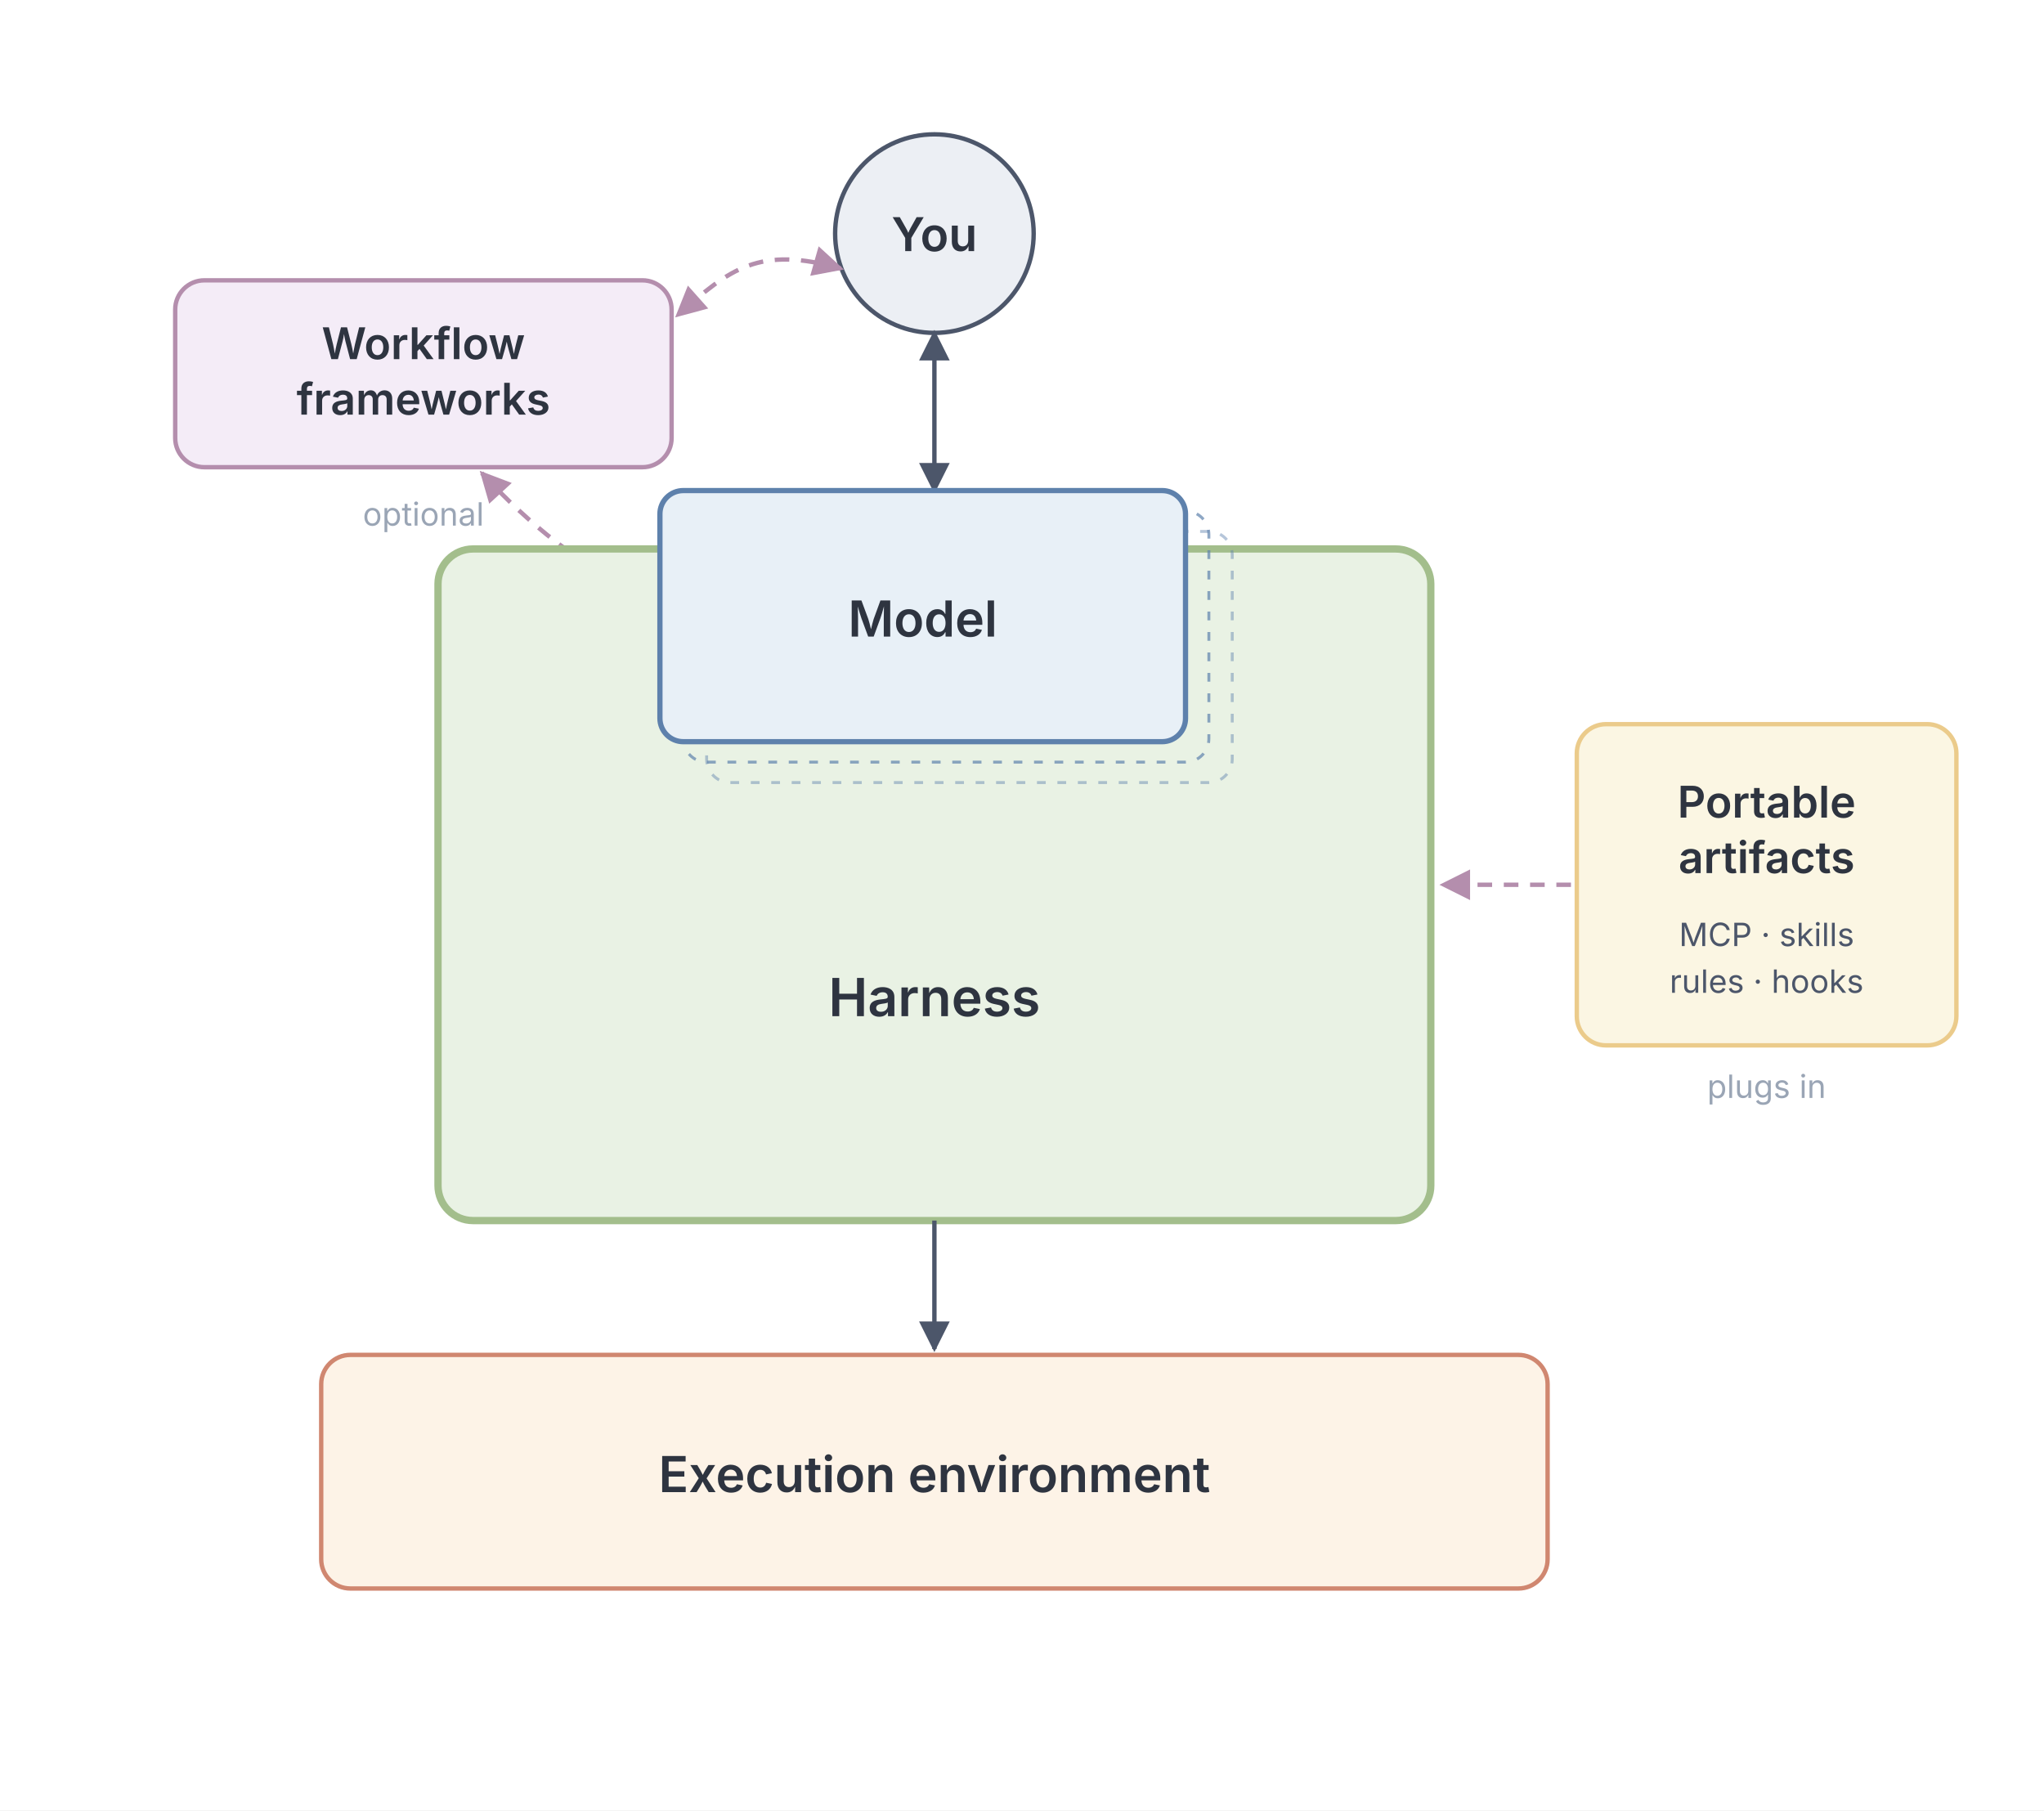
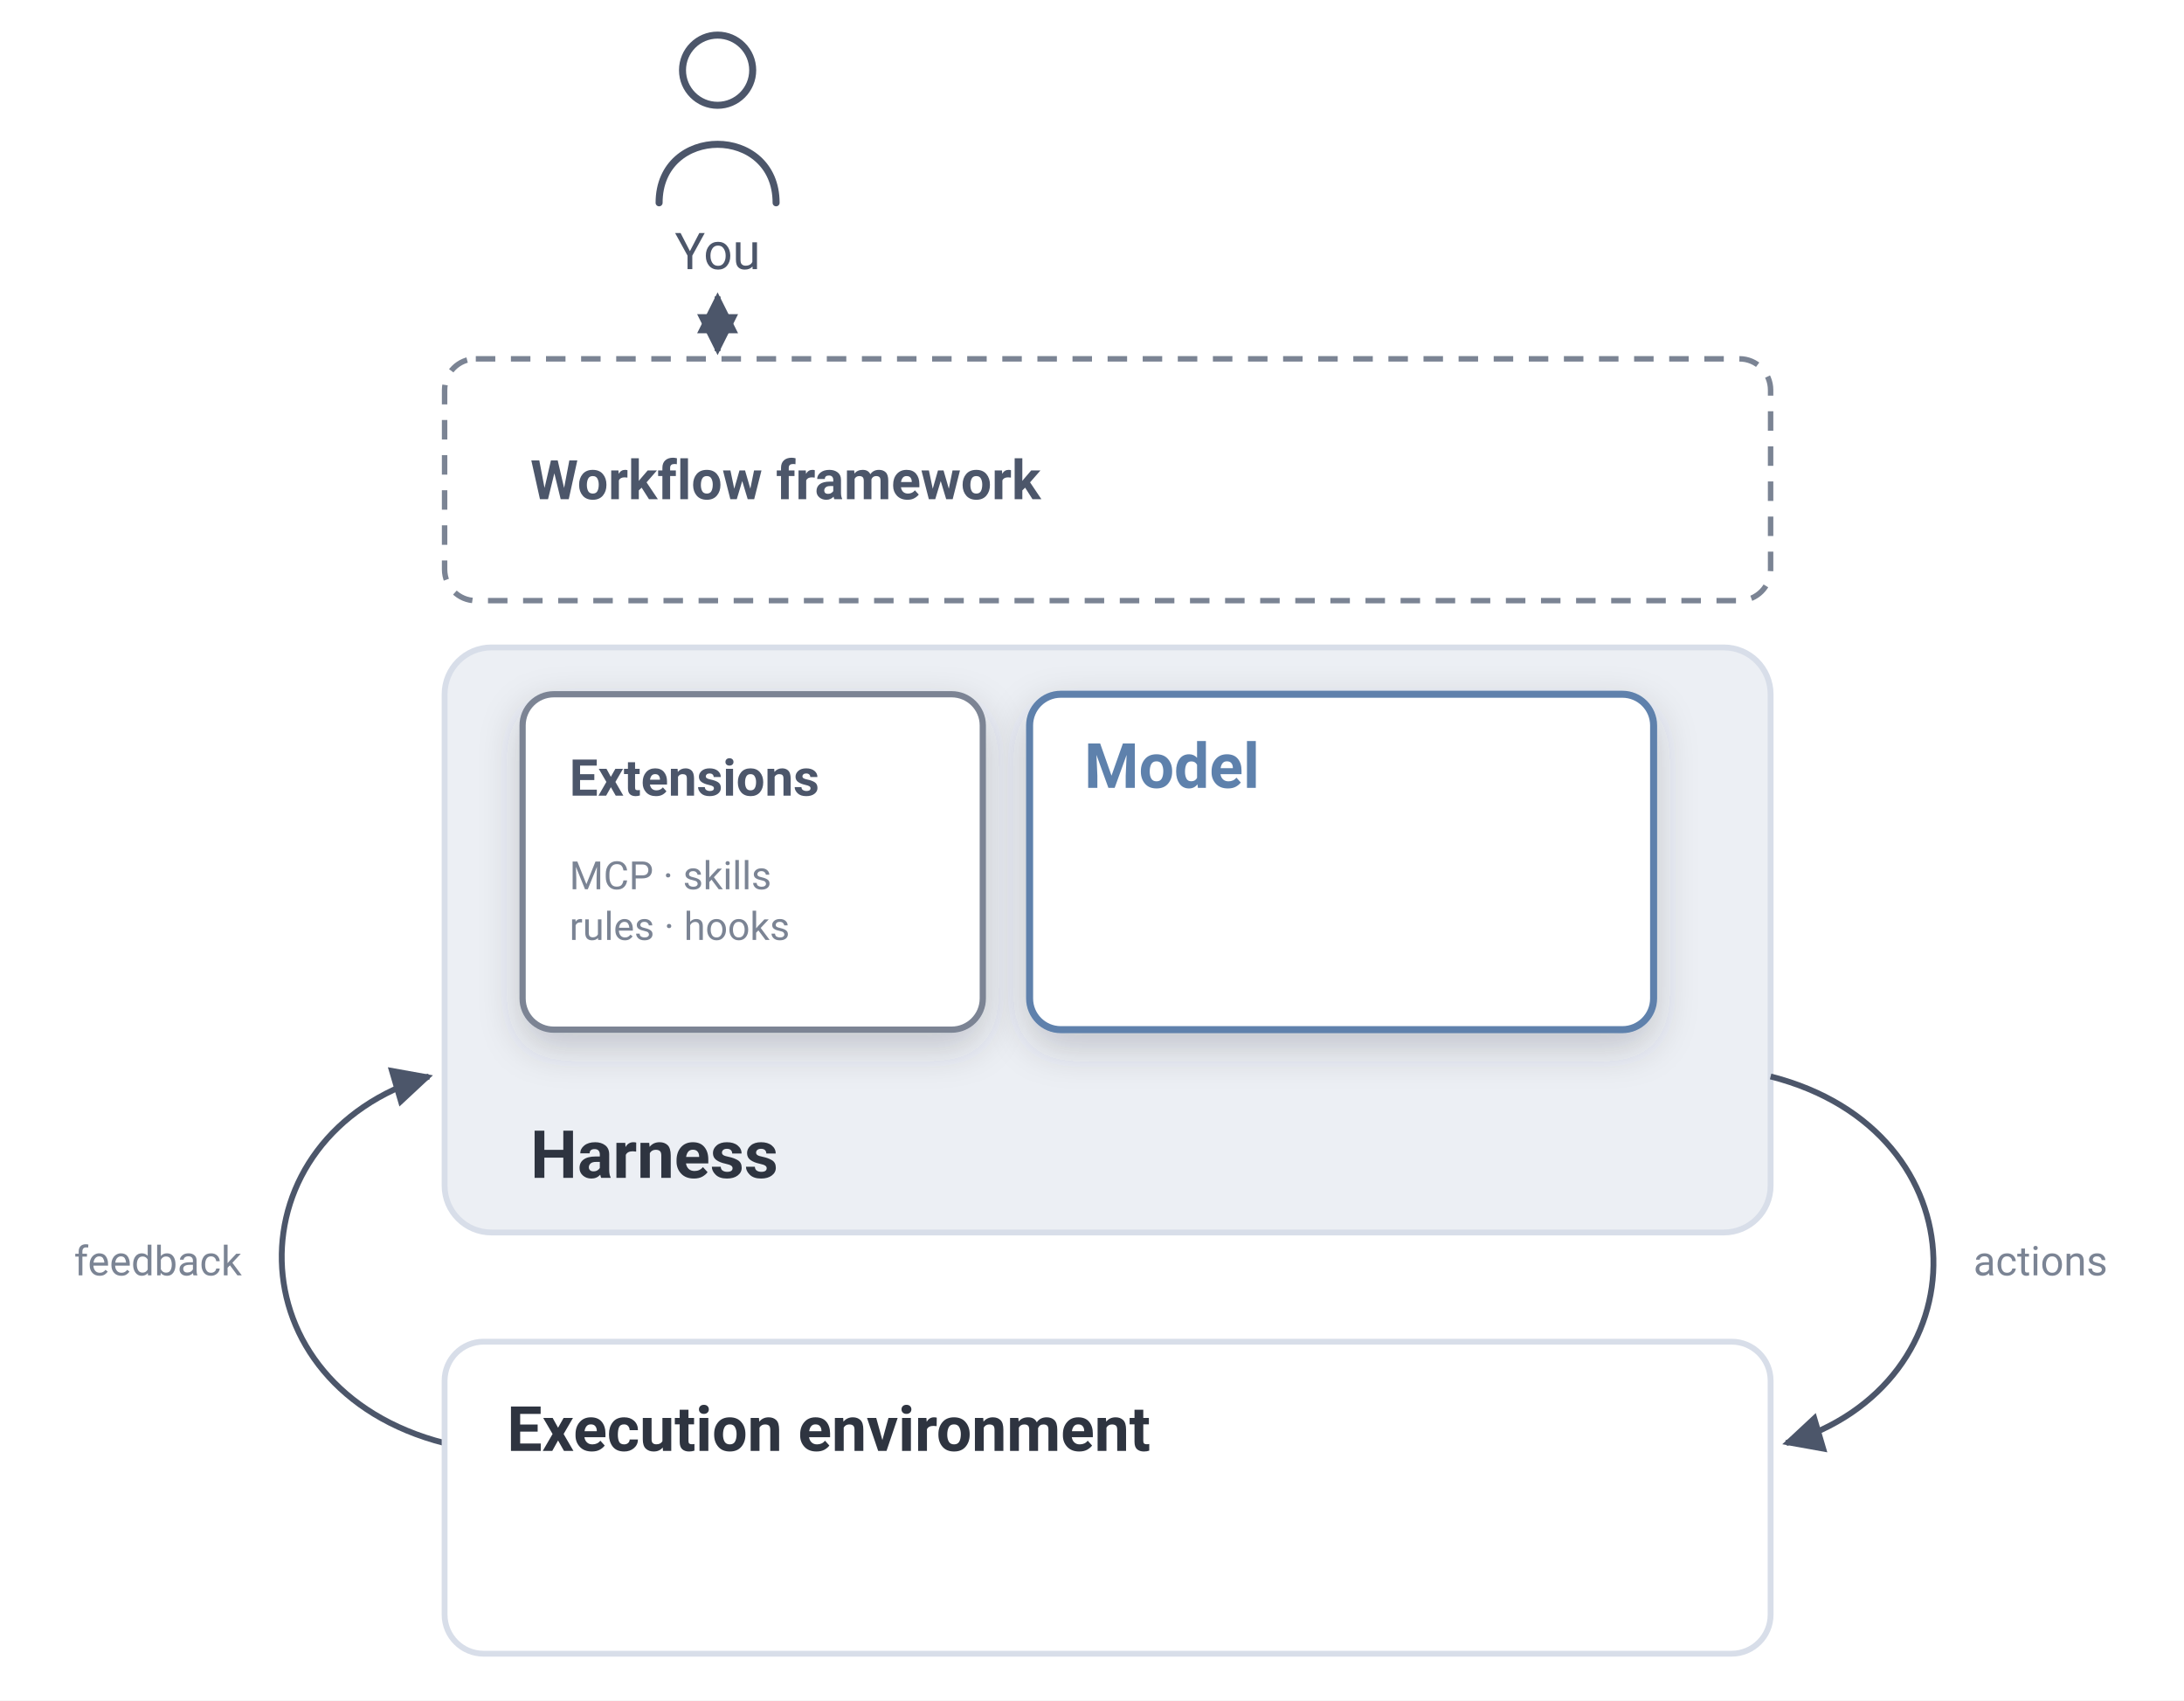
- <svg xmlns="http://www.w3.org/2000/svg" viewBox="0 0 700 620" font-family="system-ui, -apple-system, sans-serif">
+ <svg xmlns="http://www.w3.org/2000/svg" viewBox="36 20 560 436" font-family="system-ui, -apple-system, &quot;Segoe UI&quot;, Roboto, Helvetica, Arial, sans-serif">
  <defs>
    <marker id="arrow" viewBox="0 0 10 10" refX="9" refY="5" markerWidth="7" markerHeight="7" orient="auto-start-reverse">
      <path d="M 0 0 L 10 5 L 0 10 z" fill="#4c566a" />
    </marker>
-     <marker id="arrowdash" viewBox="0 0 10 10" refX="9" refY="5" markerWidth="7" markerHeight="7" orient="auto-start-reverse">
-       <path d="M 0 0 L 10 5 L 0 10 z" fill="#b48ead" />
-     </marker>
+     <filter id="lift" x="-20%" y="-20%" width="140%" height="150%">
+       <feDropShadow dx="0" dy="4" stdDeviation="5" flood-color="#2e3440" flood-opacity="0.22" />
+     </filter>
  </defs>
-   <rect x="0" y="0" width="700" height="620" fill="#ffffff" />
-   <circle cx="320" cy="80" r="34" fill="#eceff4" stroke="#4c566a" stroke-width="1.5" />
-   <text x="320" y="86" text-anchor="middle" font-size="16" font-weight="600" fill="#2e3440">You</text>
-   <line x1="320" y1="114" x2="320" y2="168" stroke="#4c566a" stroke-width="1.5" marker-end="url(#arrow)" marker-start="url(#arrow)" />
-   <rect x="60" y="96" width="170" height="64" rx="10" fill="#f4ecf7" stroke="#b48ead" stroke-width="1.5" />
-   <text x="145" y="123" text-anchor="middle" font-size="15" font-weight="600" fill="#2e3440">Workflow</text>
-   <text x="145" y="142" text-anchor="middle" font-size="15" font-weight="600" fill="#2e3440">frameworks</text>
-   <text x="145" y="180" text-anchor="middle" font-size="11" fill="#9aa5b5">optional</text>
-   <path d="M 288 92 C 260 84, 250 92, 232 108" fill="none" stroke="#b48ead" stroke-width="1.5" stroke-dasharray="5 4" marker-end="url(#arrowdash)" marker-start="url(#arrowdash)" />
-   <path d="M 165 162 C 200 200, 230 210, 268 218" fill="none" stroke="#b48ead" stroke-width="1.5" stroke-dasharray="5 4" marker-end="url(#arrowdash)" marker-start="url(#arrowdash)" />
-   <rect x="150" y="188" width="340" height="230" rx="12" fill="#e9f2e4" stroke="#a3be8c" stroke-width="2.5" />
-   <rect x="242" y="182" width="180" height="86" rx="8" fill="none" stroke="#5e81ac" stroke-width="1" stroke-dasharray="3 4" opacity="0.45" />
-   <rect x="234" y="175" width="180" height="86" rx="8" fill="none" stroke="#5e81ac" stroke-width="1" stroke-dasharray="3 4" opacity="0.7" />
-   <rect x="226" y="168" width="180" height="86" rx="8" fill="#e8f0f7" stroke="#5e81ac" stroke-width="1.8" />
-   <text x="316" y="218" text-anchor="middle" font-size="17" font-weight="600" fill="#2e3440">Model</text>
-   <text x="320" y="348" text-anchor="middle" font-size="18" font-weight="600" fill="#2e3440">Harness</text>
-   <rect x="540" y="248" width="130" height="110" rx="10" fill="#fbf6e3" stroke="#ebcb8b" stroke-width="1.5" />
-   <text x="605" y="280" text-anchor="middle" font-size="15" font-weight="600" fill="#2e3440">Portable</text>
-   <text x="605" y="299" text-anchor="middle" font-size="15" font-weight="600" fill="#2e3440">artifacts</text>
-   <text x="605" y="324" text-anchor="middle" font-size="11" fill="#4c566a">MCP · skills</text>
-   <text x="605" y="340" text-anchor="middle" font-size="11" fill="#4c566a">rules · hooks</text>
-   <text x="605" y="376" text-anchor="middle" font-size="11" fill="#9aa5b5">plugs in</text>
-   <line x1="538" y1="303" x2="494" y2="303" stroke="#b48ead" stroke-width="1.5" stroke-dasharray="5 4" marker-end="url(#arrowdash)" />
-   <line x1="320" y1="418" x2="320" y2="462" stroke="#4c566a" stroke-width="1.5" marker-end="url(#arrow)" />
-   <rect x="110" y="464" width="420" height="80" rx="10" fill="#fdf3e7" stroke="#d08770" stroke-width="1.5" />
-   <text x="320" y="511" text-anchor="middle" font-size="17" font-weight="600" fill="#2e3440">Execution environment</text>
+   <rect x="36" y="20" width="560" height="436" fill="#ffffff" />
+   <circle cx="220" cy="38" r="9" fill="#ffffff" stroke="#4c566a" stroke-width="1.8" />
+   <path d="M 205 72 C 205 52, 235 52, 235 72" fill="none" stroke="#4c566a" stroke-width="1.8" stroke-linecap="round" />
+   <text x="220" y="89" text-anchor="middle" font-size="13" fill="#4c566a">You</text>
+   <line x1="220" y1="96" x2="220" y2="110" stroke="#4c566a" stroke-width="1.5" marker-end="url(#arrow)" marker-start="url(#arrow)" />
+   <rect x="150" y="112" width="340" height="62" rx="8" fill="#ffffff" stroke="#7b8494" stroke-width="1.4" stroke-dasharray="5 4" />
+   <text x="172" y="148" font-size="14" font-weight="600" fill="#4c566a">Workflow framework</text>
+   <rect x="150" y="186" width="340" height="150" rx="12" fill="#eceff4" stroke="#d8dee9" stroke-width="1.5" />
+   <text x="172" y="322" font-size="17" font-weight="600" fill="#2e3440">Harness</text>
+   <rect x="170" y="198" width="118" height="86" rx="8" fill="#ffffff" stroke="#7b8494" stroke-width="1.6" filter="url(#lift)" />
+   <text x="182" y="224" font-size="13" font-weight="600" fill="#4c566a">Extensions</text>
+   <text x="182" y="248" font-size="10" fill="#7b8494">MCP · skills</text>
+   <text x="182" y="261" font-size="10" fill="#7b8494">rules · hooks</text>
+   <rect x="300" y="198" width="160" height="86" rx="8" fill="#ffffff" stroke="#5e81ac" stroke-width="1.8" filter="url(#lift)" />
+   <text x="314" y="222" font-size="16" font-weight="600" fill="#5e81ac">Model</text>
+   <path d="M 490 296 C 545 310, 545 375, 494 390" fill="none" stroke="#4c566a" stroke-width="1.5" marker-end="url(#arrow)" />
+   <text x="542" y="347" font-size="10.5" fill="#7b8494">actions</text>
+   <path d="M 150 390 C 95 376, 95 311, 146 296" fill="none" stroke="#4c566a" stroke-width="1.5" marker-end="url(#arrow)" />
+   <text x="98" y="347" text-anchor="end" font-size="10.5" fill="#7b8494">feedback</text>
+   <rect x="150" y="364" width="340" height="80" rx="10" fill="#ffffff" stroke="#d8dee9" stroke-width="1.5" />
+   <text x="166" y="392" font-size="16" font-weight="600" fill="#2e3440">Execution environment</text>
</svg>
